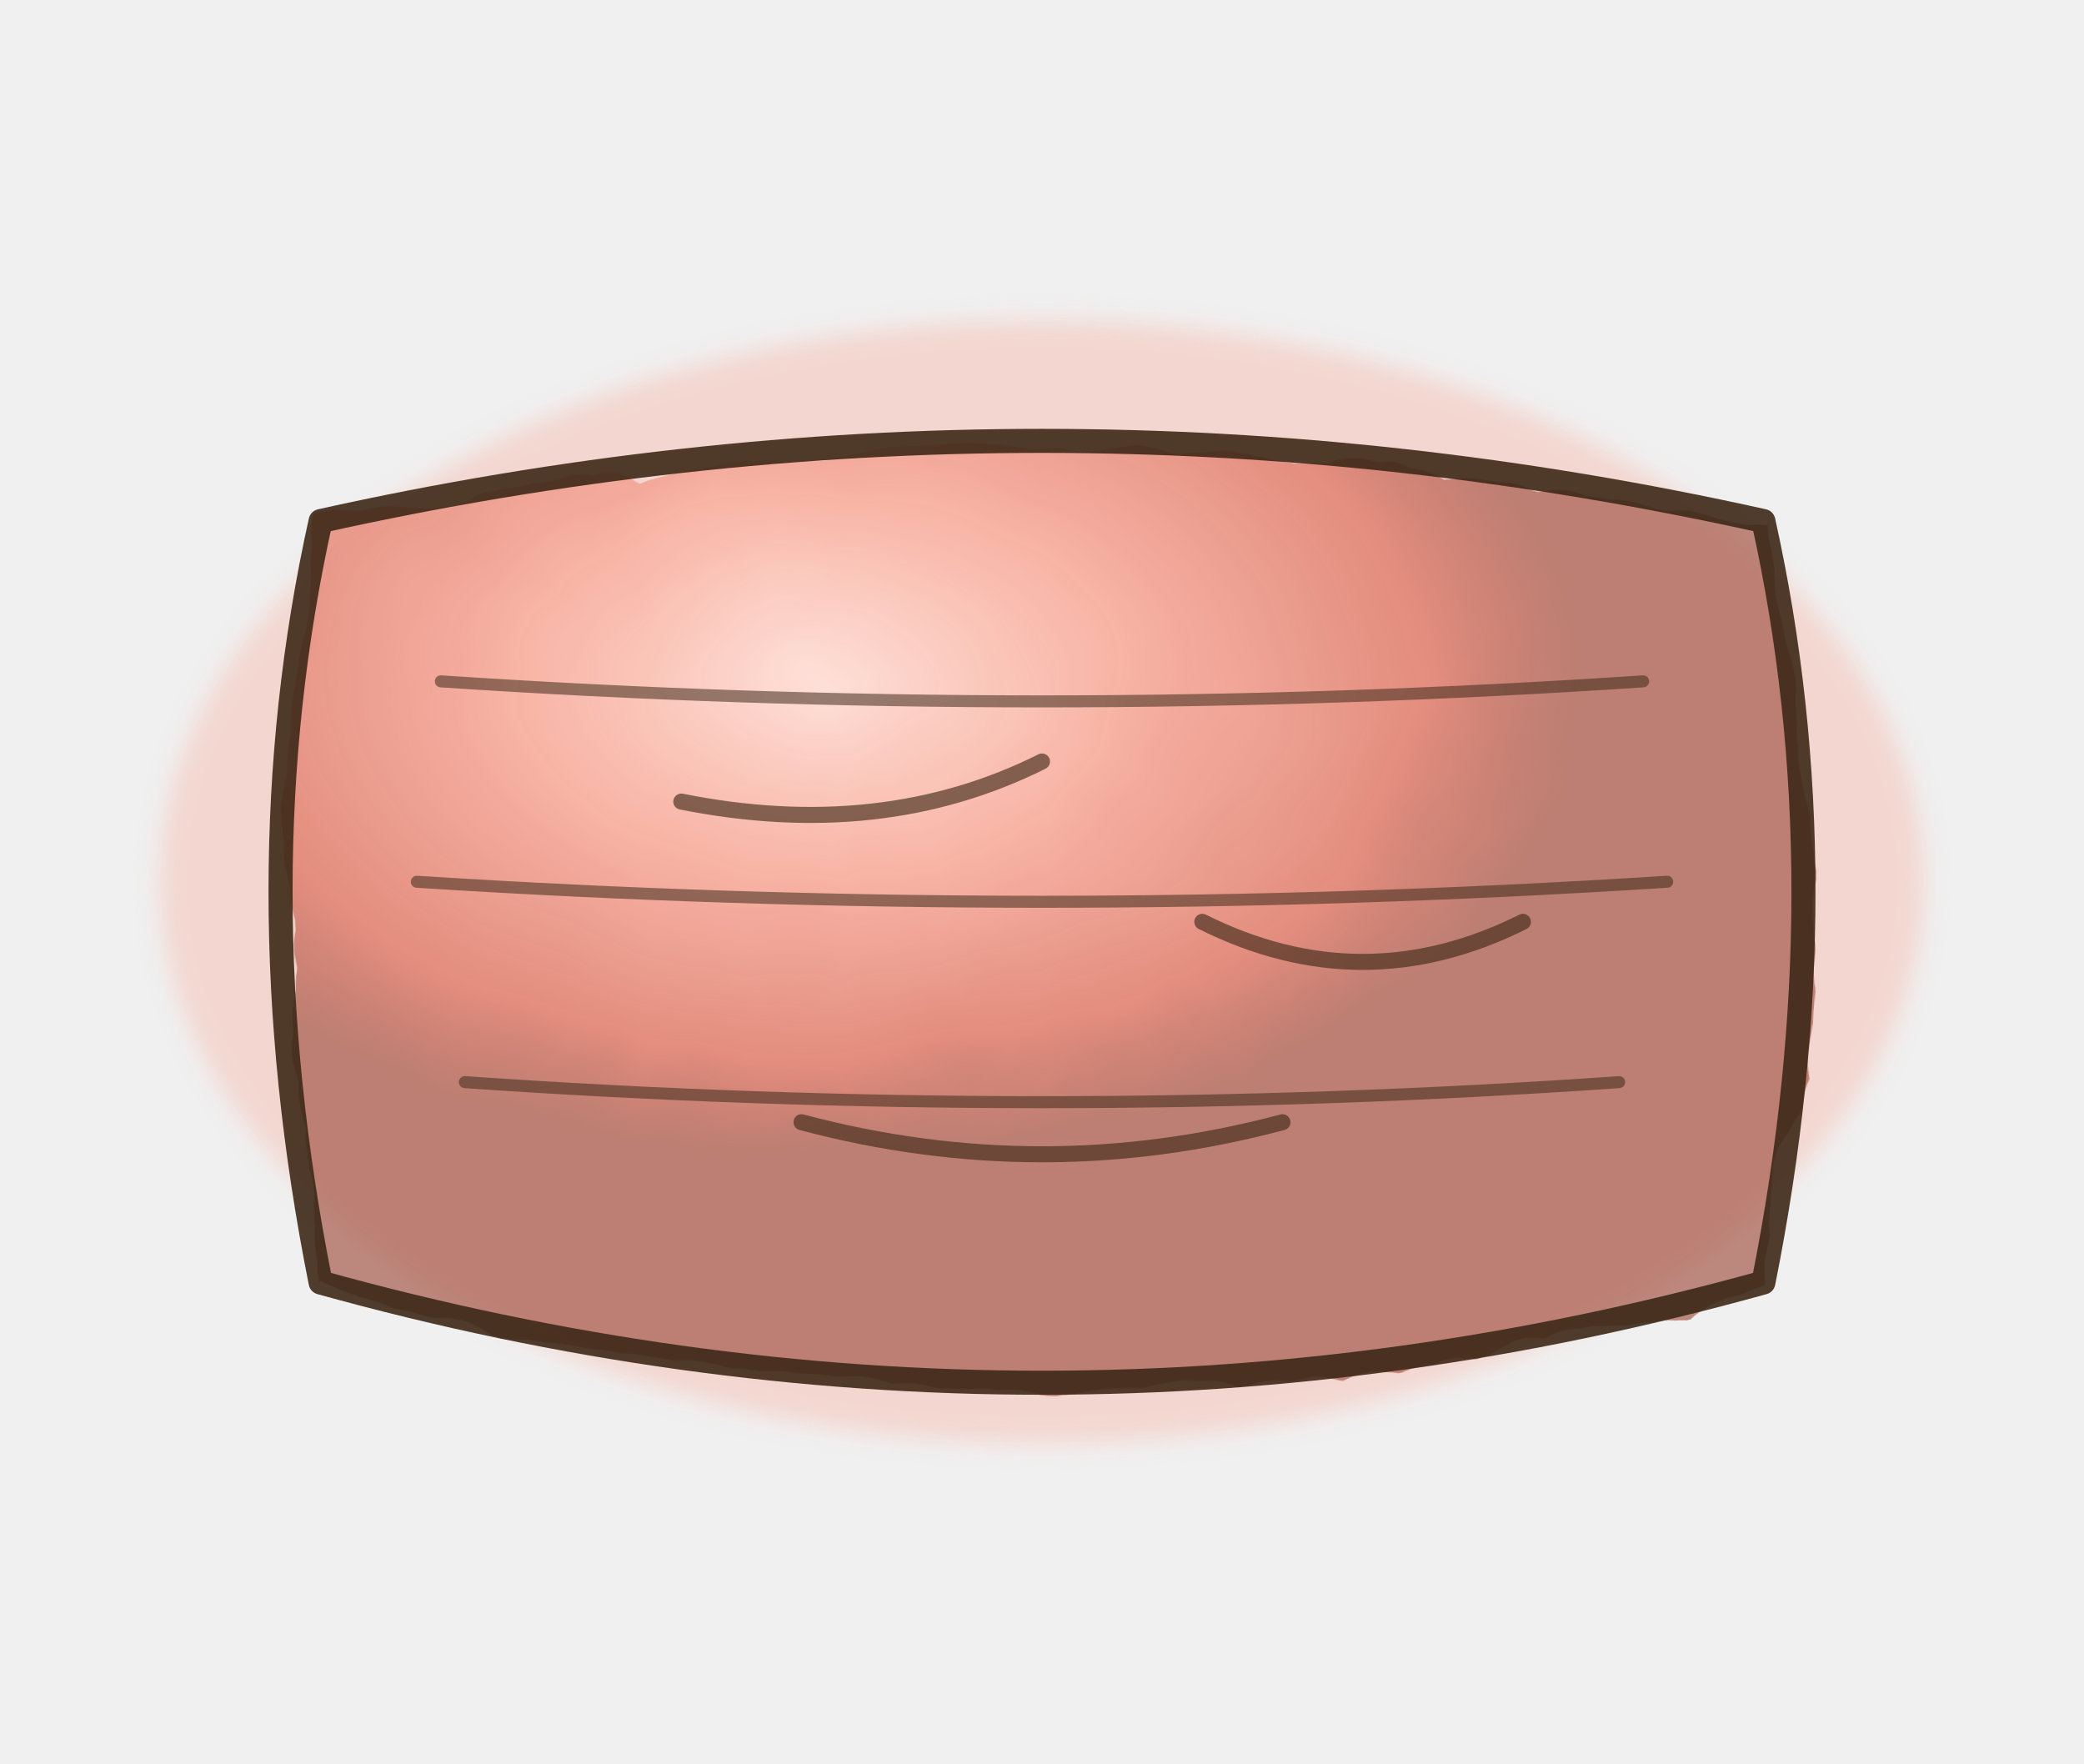
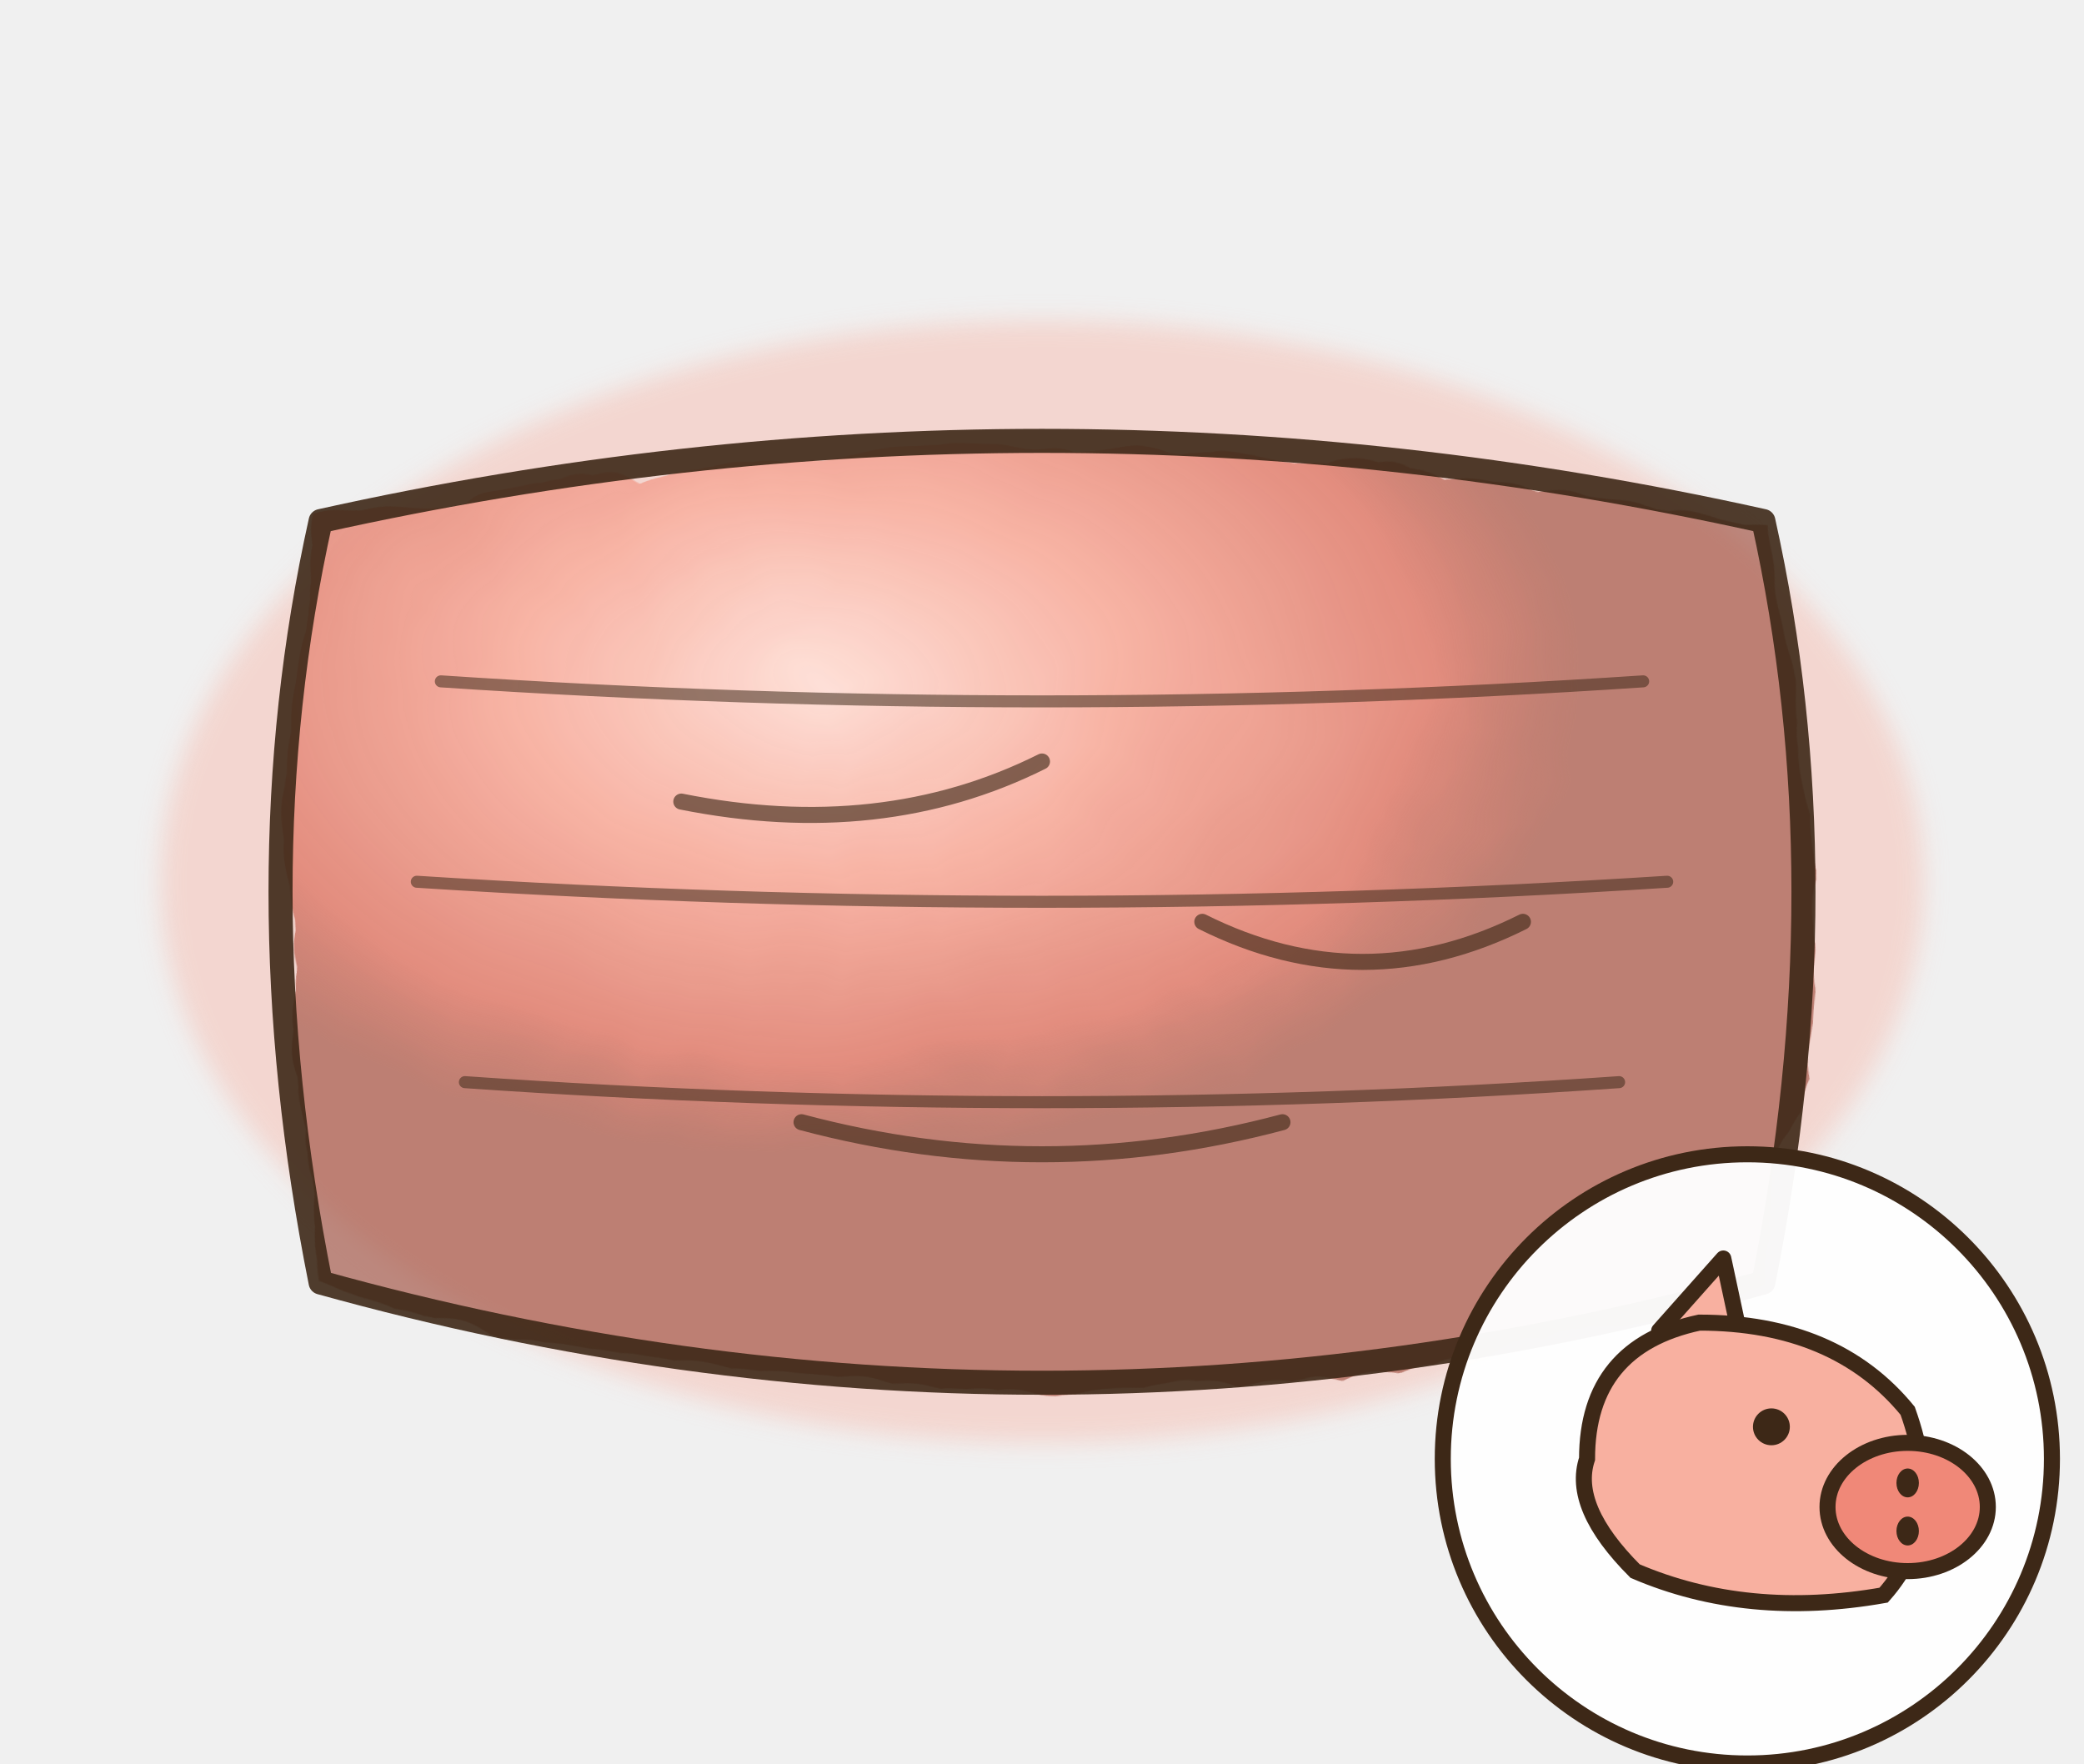
<svg xmlns="http://www.w3.org/2000/svg" viewBox="-130 -110 260 220" font-family="Noto Sans CJK JP, sans-serif">
  <defs>
    <radialGradient id="wcBodyPork" cx="35%" cy="25%">
      <stop offset="0%" stop-color="#FFE0D8" stop-opacity="0.95" />
      <stop offset="40%" stop-color="#F8B0A0" stop-opacity="0.9" />
      <stop offset="80%" stop-color="#E08070" stop-opacity="0.85" />
      <stop offset="100%" stop-color="#A05040" stop-opacity="0.65" />
    </radialGradient>
    <radialGradient id="wcLeafPork" cx="50%" cy="20%">
      <stop offset="0%" stop-color="#9BCB7A" stop-opacity="0.9" />
      <stop offset="60%" stop-color="#5D8F3D" stop-opacity="0.7" />
      <stop offset="100%" stop-color="#2C5F2D" stop-opacity="0.5" />
    </radialGradient>
    <filter id="wcRoughPork" x="-10%" y="-10%" width="120%" height="120%">
      <feTurbulence baseFrequency="0.04" numOctaves="3" seed="167" />
      <feDisplacementMap in="SourceGraphic" scale="4" />
    </filter>
    <filter id="wcBlurPork">
      <feGaussianBlur stdDeviation="1.5" />
    </filter>
  </defs>
  <g filter="url(#wcBlurPork)" opacity="0.4">
    <ellipse cx="0" cy="0" rx="110" ry="70" fill="#F8B0A0" />
  </g>
  <g filter="url(#wcRoughPork)">
    <path d="M -90 -45 Q -100 0 -90 50 Q 0 75 90 50 Q 100 0 90 -45 Q 0 -65 -90 -45 Z" fill="url(#wcBodyPork)" />
  </g>
  <g stroke="#3D2817" stroke-width="3" fill="none" stroke-linecap="round" stroke-linejoin="round" opacity="0.9">
    <path d="M -90 -45 Q -100 0 -90 50 Q 0 75 90 50 Q 100 0 90 -45 Q 0 -65 -90 -45 Z" />
    <path d="M -75 -25 Q 0 -20 75 -25" opacity="0.6" stroke-width="1.5" />
    <path d="M -78 0 Q 0 5 78 0" opacity="0.6" stroke-width="1.5" />
    <path d="M -72 25 Q 0 30 72 25" opacity="0.6" stroke-width="1.5" />
    <path d="M -45 -10 Q -20 -5 0 -15" opacity="0.7" stroke-width="2" />
    <path d="M 20 5 Q 40 15 60 5" opacity="0.7" stroke-width="2" />
    <path d="M -30 30 Q 0 38 30 30" opacity="0.7" stroke-width="2" />
  </g>
+   <g transform="translate(88, 72)" data-icon="pork">
+     <circle cx="0" cy="0" r="38" fill="#FFFFFF" fill-opacity="0.96" stroke="#3D2817" stroke-width="2" />
+     <path d="M -11 -16 L -3 -25 L 0 -11 Z" fill="#F8B0A0" stroke="#3D2817" stroke-width="2" stroke-linejoin="round" />
+     <path d="M -20 0 Q -20 -14 -6 -17 Q 11 -17 20 -6 Q 25 8 17 17 Q 0 20 -14 14 Q -22 6 -20 0 Z" fill="#F8B0A0" stroke="#3D2817" stroke-width="2" />
+     <ellipse cx="20" cy="6" rx="10" ry="8" fill="#F08878" stroke="#3D2817" stroke-width="2" />
+     <ellipse cx="20" cy="3" rx="1.4" ry="1.8" fill="#3D2817" />
+     <ellipse cx="20" cy="9" rx="1.4" ry="1.8" fill="#3D2817" />
+     <circle cx="3" cy="-4" r="2.3" fill="#3D2817" />
+   </g>
</svg>
